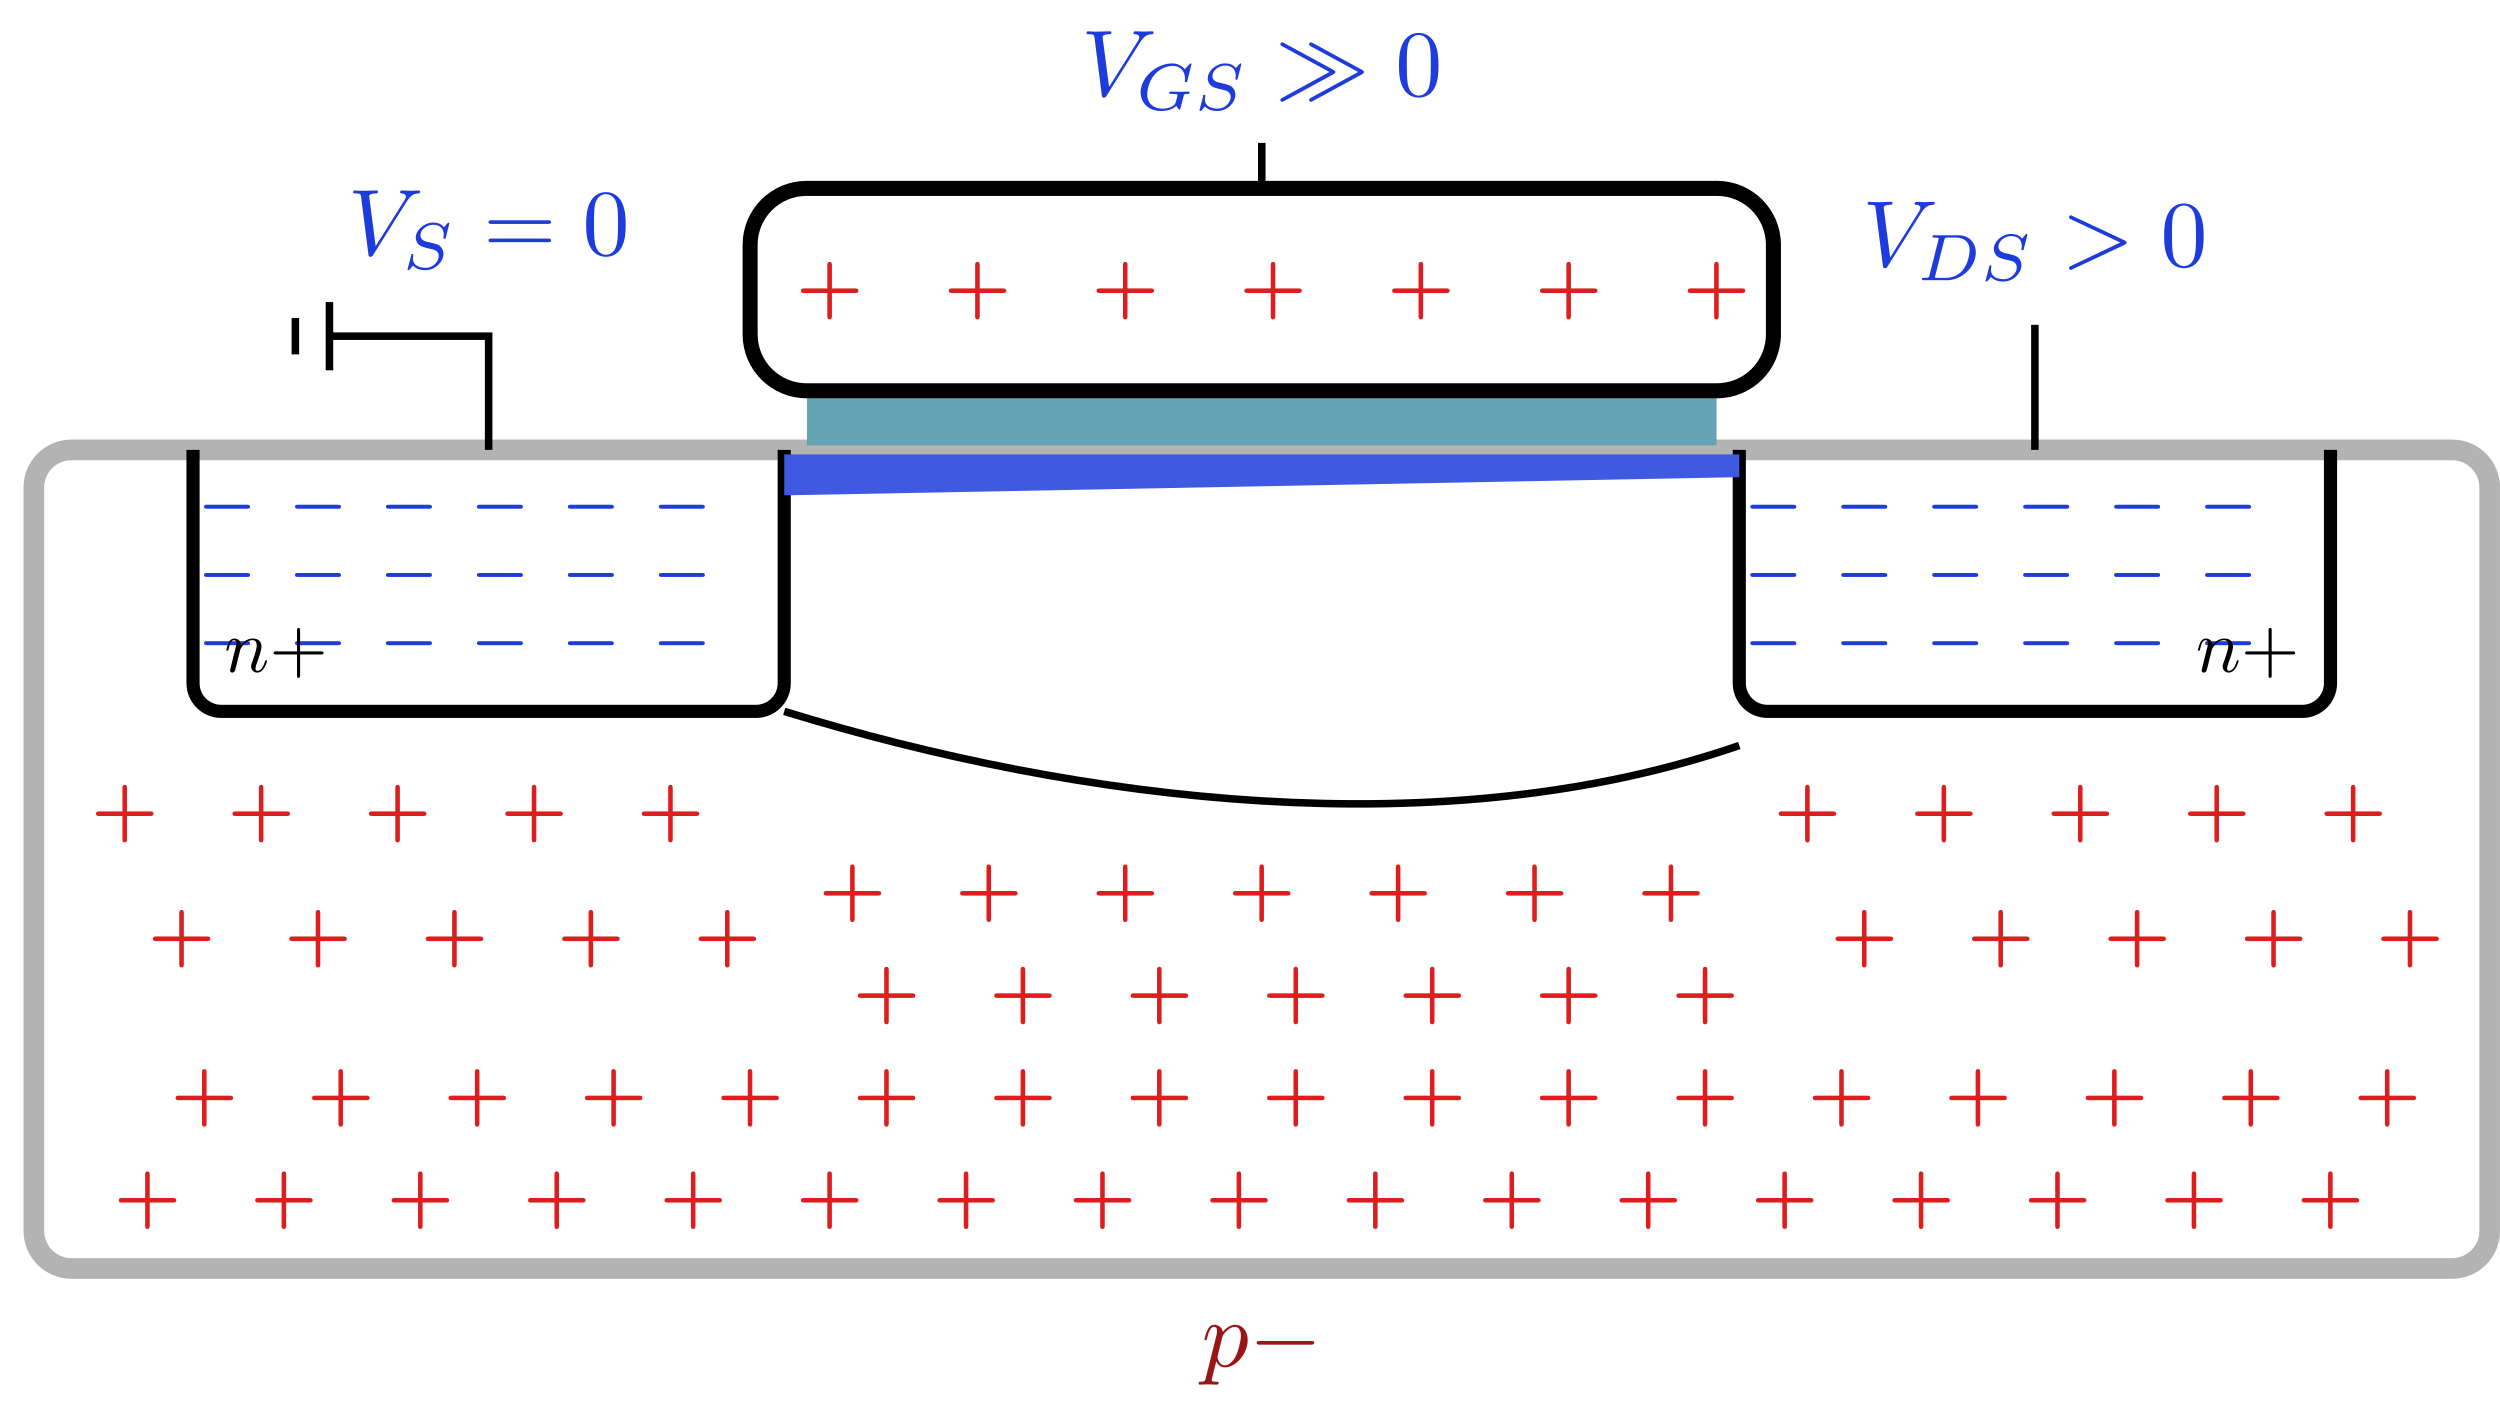
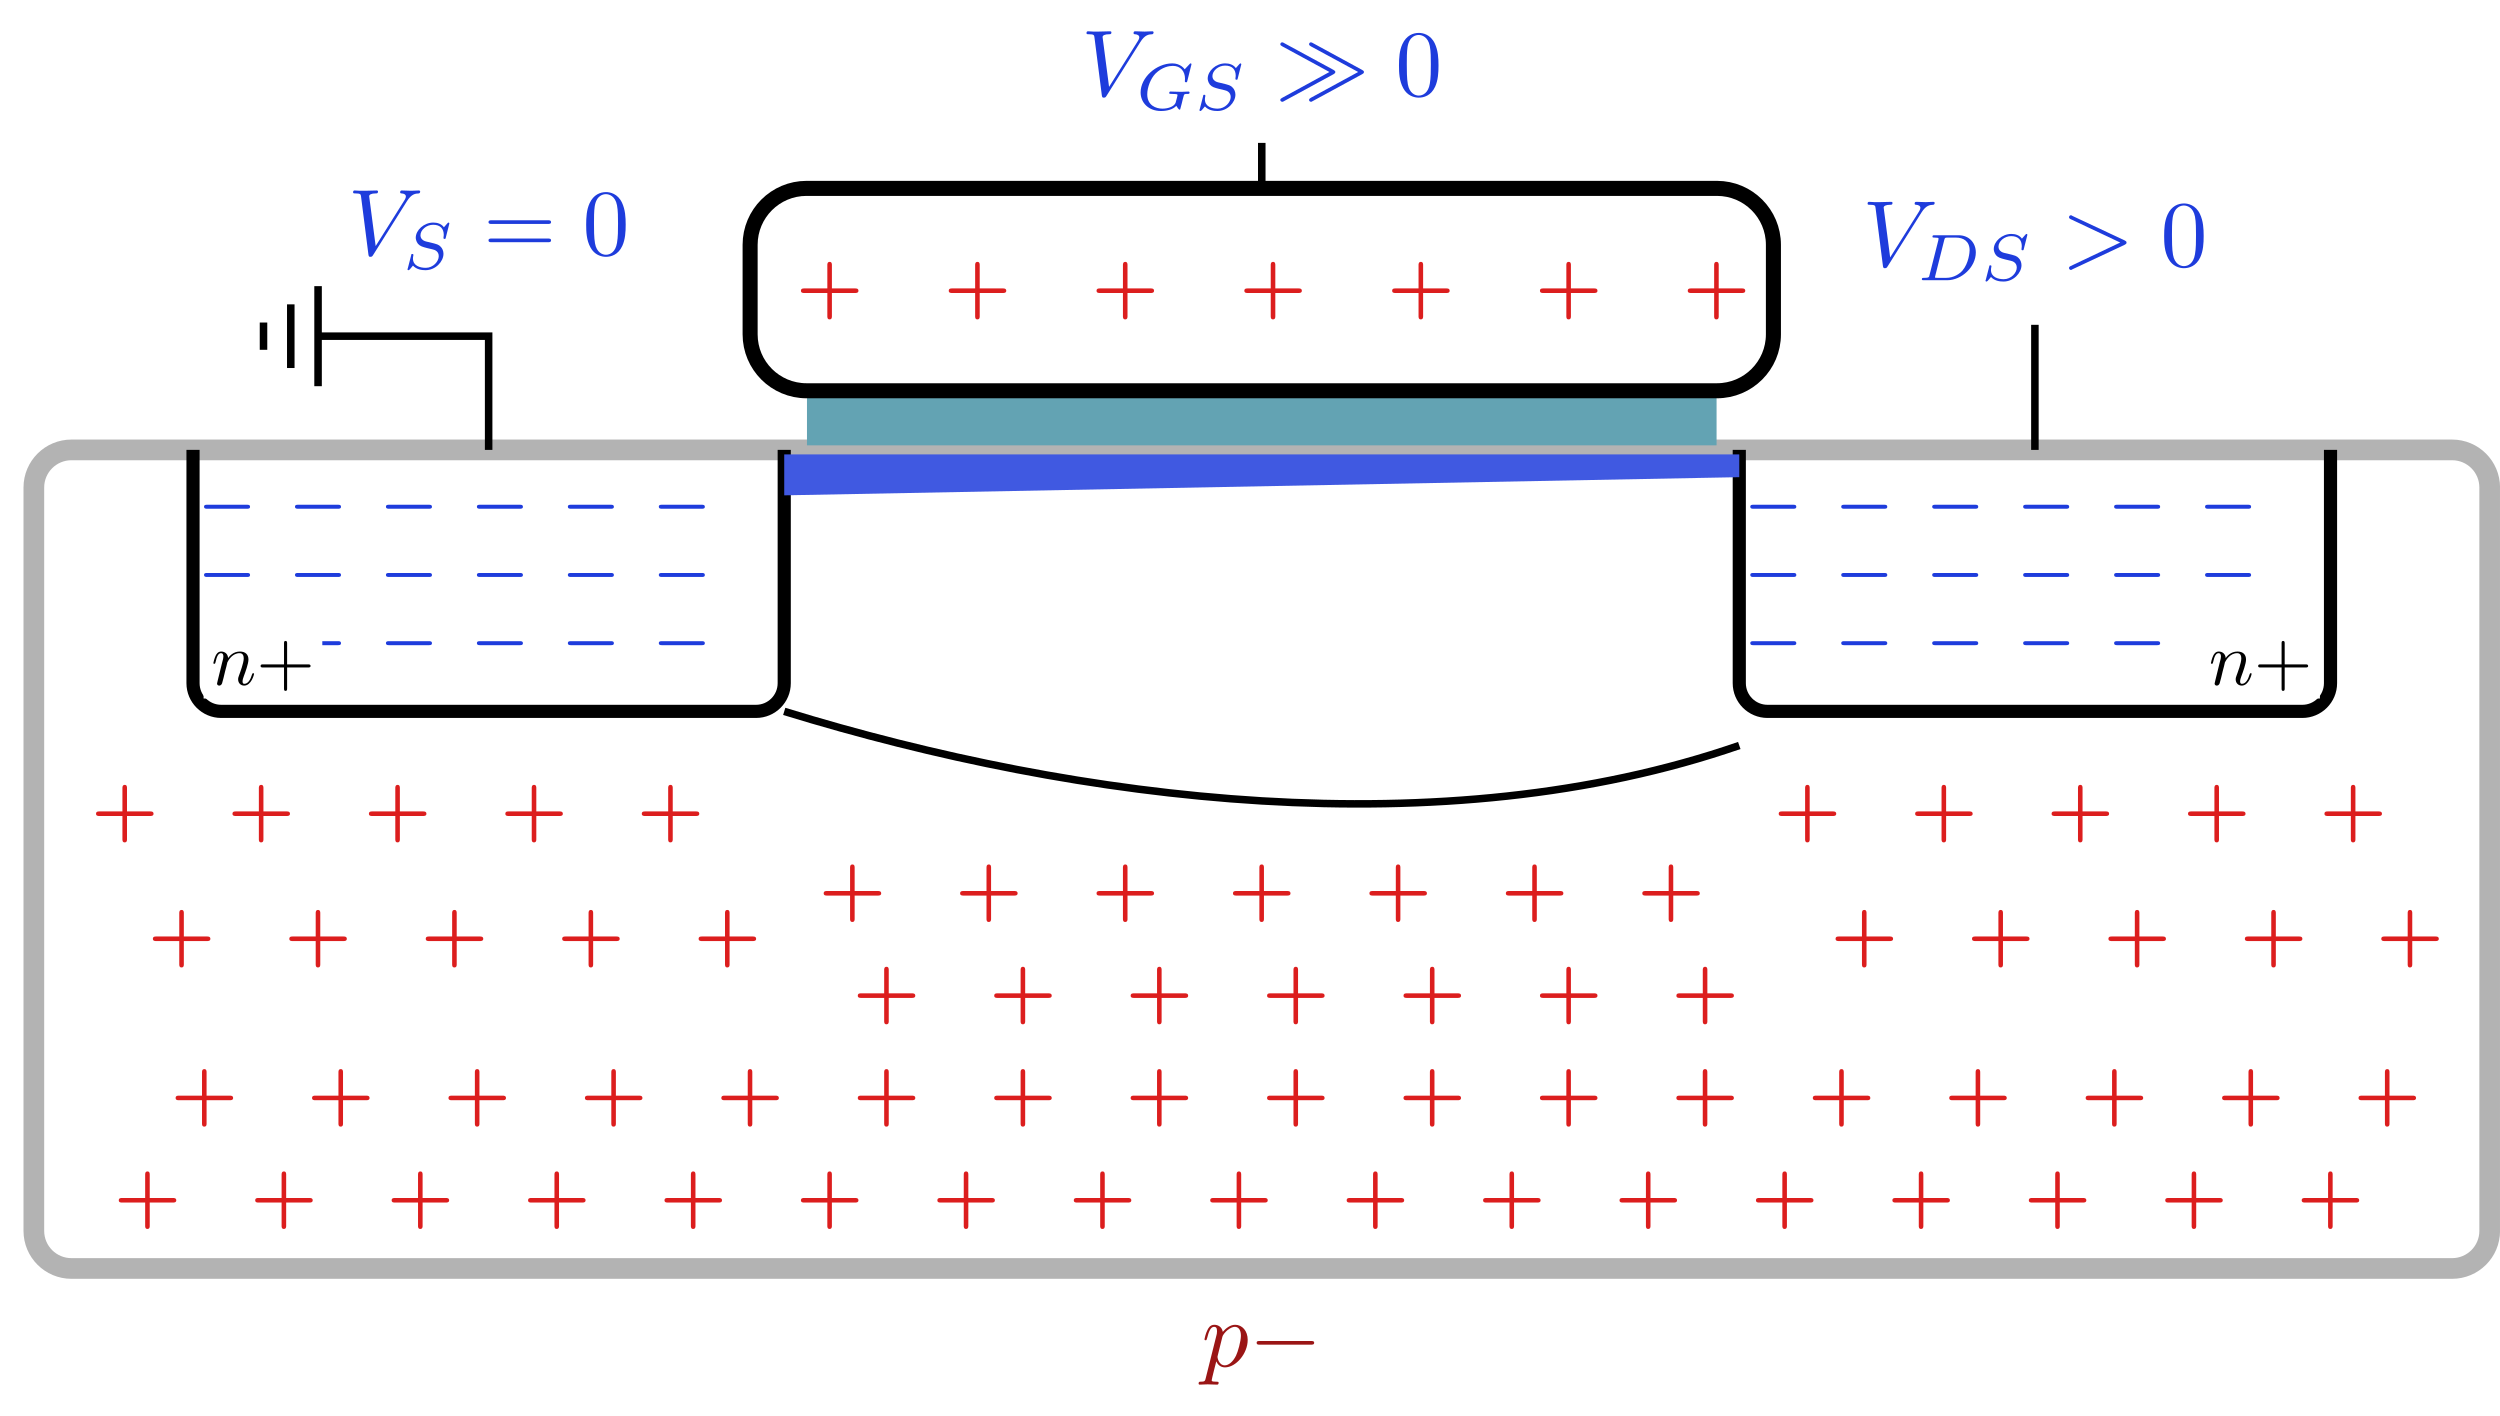
<svg xmlns="http://www.w3.org/2000/svg" xmlns:xlink="http://www.w3.org/1999/xlink" width="264.904pt" height="150.039pt" viewBox="0 0 264.904 150.039">
  <defs>
    <g>
      <g id="glyph-0-0">
        <path d="M 5.234 -1.531 C 5.344 -1.531 5.547 -1.531 5.547 -1.734 C 5.547 -1.953 5.359 -1.953 5.234 -1.953 L 0.984 -1.953 C 0.875 -1.953 0.672 -1.953 0.672 -1.75 C 0.672 -1.531 0.875 -1.531 0.984 -1.531 Z M 5.234 -1.531 " />
      </g>
      <g id="glyph-1-0">
        <path d="M 0.703 -0.469 C 0.672 -0.344 0.625 -0.172 0.625 -0.125 C 0.625 0.016 0.734 0.094 0.859 0.094 C 0.953 0.094 1.094 0.031 1.156 -0.141 C 1.156 -0.156 1.266 -0.531 1.312 -0.719 L 1.484 -1.438 C 1.531 -1.625 1.578 -1.797 1.625 -1.969 C 1.656 -2.109 1.719 -2.344 1.719 -2.375 C 1.844 -2.625 2.266 -3.344 3.016 -3.344 C 3.375 -3.344 3.453 -3.047 3.453 -2.781 C 3.453 -2.297 3.062 -1.281 2.938 -0.938 C 2.859 -0.75 2.859 -0.656 2.859 -0.562 C 2.859 -0.188 3.125 0.094 3.5 0.094 C 4.25 0.094 4.547 -1.078 4.547 -1.141 C 4.547 -1.219 4.484 -1.219 4.453 -1.219 C 4.375 -1.219 4.375 -1.188 4.328 -1.078 C 4.172 -0.531 3.906 -0.094 3.516 -0.094 C 3.391 -0.094 3.328 -0.172 3.328 -0.344 C 3.328 -0.547 3.406 -0.734 3.469 -0.922 C 3.625 -1.344 3.953 -2.219 3.953 -2.672 C 3.953 -3.203 3.625 -3.516 3.047 -3.516 C 2.328 -3.516 1.938 -3.016 1.797 -2.828 C 1.766 -3.281 1.438 -3.516 1.062 -3.516 C 0.703 -3.516 0.547 -3.219 0.469 -3.062 C 0.344 -2.797 0.234 -2.328 0.234 -2.297 C 0.234 -2.219 0.312 -2.219 0.328 -2.219 C 0.406 -2.219 0.422 -2.219 0.469 -2.406 C 0.594 -2.969 0.75 -3.344 1.047 -3.344 C 1.203 -3.344 1.297 -3.25 1.297 -2.984 C 1.297 -2.812 1.266 -2.719 1.156 -2.312 Z M 0.703 -0.469 " />
      </g>
      <g id="glyph-2-0">
        <path d="M 3.266 -1.828 L 5.484 -1.828 C 5.594 -1.828 5.75 -1.828 5.75 -1.984 C 5.75 -2.156 5.594 -2.156 5.484 -2.156 L 3.266 -2.156 L 3.266 -4.375 C 3.266 -4.5 3.266 -4.641 3.094 -4.641 C 2.938 -4.641 2.938 -4.5 2.938 -4.375 L 2.938 -2.156 L 0.703 -2.156 C 0.594 -2.156 0.453 -2.156 0.453 -1.984 C 0.453 -1.828 0.594 -1.828 0.703 -1.828 L 2.938 -1.828 L 2.938 0.391 C 2.938 0.516 2.938 0.656 3.094 0.656 C 3.266 0.656 3.266 0.516 3.266 0.391 Z M 3.266 -1.828 " />
      </g>
      <g id="glyph-3-0">
        <path d="M 3.797 -1.75 L 6.266 -1.75 C 6.359 -1.75 6.609 -1.75 6.609 -1.984 C 6.609 -2.234 6.375 -2.234 6.266 -2.234 L 3.797 -2.234 L 3.797 -4.703 C 3.797 -4.812 3.797 -5.047 3.562 -5.047 C 3.312 -5.047 3.312 -4.812 3.312 -4.703 L 3.312 -2.234 L 0.859 -2.234 C 0.734 -2.234 0.516 -2.234 0.516 -1.984 C 0.516 -1.75 0.75 -1.75 0.859 -1.75 L 3.312 -1.75 L 3.312 0.719 C 3.312 0.812 3.312 1.047 3.547 1.047 C 3.797 1.047 3.797 0.828 3.797 0.719 Z M 3.797 -1.75 " />
      </g>
      <g id="glyph-4-0">
        <path d="M 0.453 1.219 C 0.375 1.562 0.344 1.625 -0.094 1.625 C -0.203 1.625 -0.312 1.625 -0.312 1.812 C -0.312 1.891 -0.266 1.938 -0.188 1.938 C 0.078 1.938 0.375 1.906 0.641 1.906 C 0.984 1.906 1.312 1.938 1.641 1.938 C 1.688 1.938 1.812 1.938 1.812 1.734 C 1.812 1.625 1.719 1.625 1.578 1.625 C 1.078 1.625 1.078 1.562 1.078 1.469 C 1.078 1.344 1.5 -0.281 1.562 -0.531 C 1.688 -0.234 1.969 0.109 2.484 0.109 C 3.641 0.109 4.891 -1.344 4.891 -2.812 C 4.891 -3.75 4.312 -4.406 3.562 -4.406 C 3.062 -4.406 2.578 -4.047 2.25 -3.656 C 2.156 -4.203 1.719 -4.406 1.359 -4.406 C 0.891 -4.406 0.703 -4.016 0.625 -3.844 C 0.438 -3.5 0.312 -2.906 0.312 -2.875 C 0.312 -2.766 0.406 -2.766 0.422 -2.766 C 0.531 -2.766 0.531 -2.781 0.594 -3 C 0.766 -3.703 0.969 -4.188 1.328 -4.188 C 1.5 -4.188 1.641 -4.109 1.641 -3.734 C 1.641 -3.5 1.609 -3.391 1.562 -3.219 Z M 2.203 -3.109 C 2.266 -3.375 2.547 -3.656 2.719 -3.812 C 3.078 -4.109 3.359 -4.188 3.531 -4.188 C 3.922 -4.188 4.172 -3.844 4.172 -3.25 C 4.172 -2.656 3.844 -1.516 3.656 -1.141 C 3.312 -0.438 2.844 -0.109 2.469 -0.109 C 1.812 -0.109 1.688 -0.938 1.688 -1 C 1.688 -1.016 1.688 -1.031 1.719 -1.156 Z M 2.203 -3.109 " />
      </g>
      <g id="glyph-4-1">
        <path d="M 6.266 -5.672 C 6.75 -6.453 7.172 -6.484 7.531 -6.5 C 7.656 -6.516 7.672 -6.672 7.672 -6.688 C 7.672 -6.766 7.609 -6.812 7.531 -6.812 C 7.281 -6.812 6.984 -6.781 6.719 -6.781 C 6.391 -6.781 6.047 -6.812 5.734 -6.812 C 5.672 -6.812 5.547 -6.812 5.547 -6.625 C 5.547 -6.516 5.625 -6.5 5.703 -6.5 C 5.969 -6.484 6.156 -6.375 6.156 -6.172 C 6.156 -6.016 6.016 -5.797 6.016 -5.797 L 2.953 -0.922 L 2.266 -6.203 C 2.266 -6.375 2.5 -6.5 2.953 -6.5 C 3.094 -6.5 3.203 -6.5 3.203 -6.703 C 3.203 -6.781 3.125 -6.812 3.078 -6.812 C 2.672 -6.812 2.25 -6.781 1.828 -6.781 C 1.656 -6.781 1.469 -6.781 1.281 -6.781 C 1.109 -6.781 0.922 -6.812 0.75 -6.812 C 0.672 -6.812 0.562 -6.812 0.562 -6.625 C 0.562 -6.5 0.641 -6.5 0.812 -6.5 C 1.359 -6.5 1.375 -6.406 1.406 -6.156 L 2.188 -0.016 C 2.219 0.188 2.266 0.219 2.391 0.219 C 2.547 0.219 2.594 0.172 2.672 0.047 Z M 6.266 -5.672 " />
      </g>
      <g id="glyph-4-2">
        <path d="M 6.734 -2.266 C 6.844 -2.328 6.922 -2.375 6.922 -2.5 C 6.922 -2.609 6.844 -2.656 6.734 -2.719 L 1.203 -5.312 C 1.078 -5.391 1.062 -5.391 1.031 -5.391 C 0.922 -5.391 0.828 -5.297 0.828 -5.188 C 0.828 -5.094 0.875 -5.031 1.016 -4.969 L 6.25 -2.5 L 1.016 -0.016 C 0.875 0.047 0.828 0.109 0.828 0.203 C 0.828 0.312 0.922 0.406 1.031 0.406 C 1.062 0.406 1.078 0.406 1.203 0.328 Z M 6.734 -2.266 " />
      </g>
      <g id="glyph-5-0">
        <path d="M 6.562 -2.297 C 6.734 -2.297 6.922 -2.297 6.922 -2.5 C 6.922 -2.688 6.734 -2.688 6.562 -2.688 L 1.172 -2.688 C 1 -2.688 0.828 -2.688 0.828 -2.5 C 0.828 -2.297 1 -2.297 1.172 -2.297 Z M 6.562 -2.297 " />
      </g>
      <g id="glyph-5-1">
        <path d="M 6.188 -2.266 C 6.297 -2.344 6.375 -2.375 6.375 -2.5 C 6.375 -2.609 6.297 -2.641 6.188 -2.719 L 0.922 -5.578 C 0.891 -5.609 0.812 -5.641 0.75 -5.641 C 0.656 -5.641 0.547 -5.578 0.547 -5.438 C 0.547 -5.328 0.625 -5.297 0.75 -5.219 L 5.75 -2.5 L 0.75 0.234 C 0.625 0.312 0.547 0.344 0.547 0.453 C 0.547 0.656 0.734 0.656 0.812 0.656 Z M 9.219 -2.266 C 9.344 -2.344 9.406 -2.375 9.406 -2.5 C 9.406 -2.609 9.344 -2.641 9.219 -2.719 L 3.969 -5.578 C 3.922 -5.609 3.859 -5.641 3.781 -5.641 C 3.703 -5.641 3.594 -5.578 3.594 -5.438 C 3.594 -5.328 3.672 -5.297 3.781 -5.219 L 8.797 -2.5 L 3.781 0.234 C 3.672 0.312 3.594 0.344 3.594 0.453 C 3.594 0.656 3.781 0.656 3.844 0.656 Z M 9.219 -2.266 " />
      </g>
      <g id="glyph-6-0">
        <path d="M 4.953 -4.812 C 4.953 -4.844 4.922 -4.906 4.859 -4.906 C 4.812 -4.906 4.812 -4.891 4.719 -4.797 L 4.375 -4.406 C 4.109 -4.781 3.672 -4.906 3.25 -4.906 C 2.266 -4.906 1.391 -4.109 1.391 -3.297 C 1.391 -3.203 1.422 -2.922 1.625 -2.656 C 1.859 -2.391 2.125 -2.328 2.594 -2.203 C 2.734 -2.172 3.078 -2.094 3.188 -2.062 C 3.406 -2.016 3.828 -1.859 3.828 -1.344 C 3.828 -0.781 3.234 -0.109 2.453 -0.109 C 1.828 -0.109 1.094 -0.328 1.094 -1.094 C 1.094 -1.172 1.109 -1.328 1.141 -1.453 C 1.141 -1.484 1.141 -1.484 1.141 -1.484 C 1.141 -1.578 1.062 -1.578 1.031 -1.578 C 0.938 -1.578 0.922 -1.562 0.906 -1.438 L 0.547 -0.047 C 0.531 -0.016 0.516 0.016 0.516 0.062 C 0.516 0.094 0.547 0.141 0.625 0.141 C 0.656 0.141 0.672 0.125 0.766 0.047 C 0.844 -0.047 1.016 -0.266 1.094 -0.344 C 1.469 0.062 2 0.141 2.422 0.141 C 3.484 0.141 4.328 -0.766 4.328 -1.594 C 4.328 -1.891 4.203 -2.172 4.047 -2.328 C 3.812 -2.578 3.703 -2.609 2.797 -2.828 C 2.656 -2.859 2.422 -2.906 2.359 -2.938 C 2.188 -3 1.891 -3.172 1.891 -3.562 C 1.891 -4.125 2.516 -4.672 3.234 -4.672 C 4 -4.672 4.359 -4.25 4.359 -3.594 C 4.359 -3.5 4.328 -3.344 4.328 -3.281 C 4.328 -3.172 4.406 -3.172 4.453 -3.172 C 4.547 -3.172 4.562 -3.219 4.578 -3.328 Z M 4.953 -4.812 " />
      </g>
      <g id="glyph-6-1">
        <path d="M 1.312 -0.547 C 1.266 -0.312 1.25 -0.25 0.703 -0.25 C 0.578 -0.25 0.5 -0.25 0.5 -0.094 C 0.5 0 0.578 0 0.703 0 L 3.188 0 C 4.734 0 6.219 -1.422 6.219 -2.938 C 6.219 -3.953 5.516 -4.766 4.391 -4.766 L 1.844 -4.766 C 1.703 -4.766 1.625 -4.766 1.625 -4.609 C 1.625 -4.516 1.703 -4.516 1.859 -4.516 C 1.969 -4.516 2 -4.516 2.125 -4.5 C 2.266 -4.484 2.266 -4.469 2.266 -4.391 C 2.266 -4.391 2.266 -4.344 2.25 -4.25 Z M 2.875 -4.266 C 2.938 -4.484 2.938 -4.516 3.234 -4.516 L 4.125 -4.516 C 4.906 -4.516 5.562 -4.125 5.562 -3.172 C 5.562 -3.016 5.484 -1.812 4.797 -1.016 C 4.516 -0.703 3.922 -0.25 3.062 -0.25 L 2.125 -0.25 C 1.906 -0.25 1.891 -0.266 1.891 -0.328 C 1.891 -0.328 1.891 -0.359 1.922 -0.469 Z M 2.875 -4.266 " />
      </g>
      <g id="glyph-6-2">
        <path d="M 5.875 -4.812 C 5.875 -4.844 5.859 -4.906 5.781 -4.906 C 5.734 -4.906 5.719 -4.891 5.656 -4.812 L 5.156 -4.281 C 5.094 -4.359 4.703 -4.906 3.844 -4.906 C 2.141 -4.906 0.484 -3.406 0.484 -1.828 C 0.484 -0.75 1.312 0.141 2.641 0.141 C 3.266 0.141 3.906 -0.016 4.266 -0.406 C 4.344 -0.266 4.531 0 4.609 0 C 4.672 0 4.688 -0.031 4.719 -0.188 L 4.859 -0.719 C 4.891 -0.844 4.984 -1.266 5.016 -1.344 C 5.094 -1.656 5.094 -1.672 5.516 -1.672 C 5.562 -1.672 5.672 -1.672 5.672 -1.812 C 5.672 -1.891 5.609 -1.922 5.562 -1.922 C 5.328 -1.922 5.031 -1.891 4.797 -1.891 C 4.625 -1.891 4.391 -1.891 4.219 -1.906 C 4.047 -1.906 3.844 -1.922 3.672 -1.922 C 3.609 -1.922 3.516 -1.922 3.516 -1.766 C 3.516 -1.672 3.594 -1.672 3.766 -1.672 C 3.891 -1.672 4.031 -1.672 4.172 -1.656 C 4.391 -1.641 4.391 -1.609 4.391 -1.531 C 4.391 -1.5 4.391 -1.484 4.344 -1.297 C 4.297 -1.109 4.219 -0.797 4.188 -0.719 C 4 -0.297 3.344 -0.109 2.797 -0.109 C 2.109 -0.109 1.188 -0.453 1.188 -1.625 C 1.188 -2.375 1.547 -3.297 2.062 -3.828 C 2.781 -4.531 3.516 -4.641 3.906 -4.641 C 4.719 -4.641 5.188 -4.062 5.188 -3.281 C 5.188 -3.094 5.172 -3.031 5.172 -3 C 5.172 -2.906 5.266 -2.906 5.297 -2.906 C 5.406 -2.906 5.406 -2.922 5.438 -3.062 Z M 5.875 -4.812 " />
      </g>
      <g id="glyph-7-0">
        <path d="M 6.844 -3.266 C 7 -3.266 7.188 -3.266 7.188 -3.453 C 7.188 -3.656 7 -3.656 6.859 -3.656 L 0.891 -3.656 C 0.75 -3.656 0.562 -3.656 0.562 -3.453 C 0.562 -3.266 0.75 -3.266 0.891 -3.266 Z M 6.859 -1.328 C 7 -1.328 7.188 -1.328 7.188 -1.531 C 7.188 -1.719 7 -1.719 6.844 -1.719 L 0.891 -1.719 C 0.75 -1.719 0.562 -1.719 0.562 -1.531 C 0.562 -1.328 0.75 -1.328 0.891 -1.328 Z M 6.859 -1.328 " />
      </g>
      <g id="glyph-7-1">
        <path d="M 4.578 -3.188 C 4.578 -3.984 4.531 -4.781 4.188 -5.516 C 3.734 -6.484 2.906 -6.641 2.5 -6.641 C 1.891 -6.641 1.172 -6.375 0.75 -5.453 C 0.438 -4.766 0.391 -3.984 0.391 -3.188 C 0.391 -2.438 0.422 -1.547 0.844 -0.781 C 1.266 0.016 2 0.219 2.484 0.219 C 3.016 0.219 3.781 0.016 4.219 -0.938 C 4.531 -1.625 4.578 -2.406 4.578 -3.188 Z M 2.484 0 C 2.094 0 1.5 -0.25 1.328 -1.203 C 1.219 -1.797 1.219 -2.719 1.219 -3.312 C 1.219 -3.953 1.219 -4.609 1.297 -5.141 C 1.484 -6.328 2.234 -6.422 2.484 -6.422 C 2.812 -6.422 3.469 -6.234 3.656 -5.25 C 3.766 -4.688 3.766 -3.938 3.766 -3.312 C 3.766 -2.562 3.766 -1.891 3.656 -1.25 C 3.5 -0.297 2.938 0 2.484 0 Z M 2.484 0 " />
      </g>
    </g>
    <clipPath id="clip-0">
      <path clip-rule="nonzero" d="M 0 16 L 264.902 16 L 264.902 150.039 L 0 150.039 Z M 0 16 " />
    </clipPath>
    <clipPath id="clip-1">
      <path clip-rule="nonzero" d="M 164 27 L 264.902 27 L 264.902 96 L 164 96 Z M 164 27 " />
    </clipPath>
  </defs>
  <g clip-path="url(#clip-0)">
    <path fill="none" stroke-width="2.192" stroke-linecap="butt" stroke-linejoin="miter" stroke="rgb(70%, 70%, 70%)" stroke-opacity="1" stroke-miterlimit="10" d="M -5.654 -0.002 L 246.604 -0.002 C 248.803 -0.002 250.589 -1.783 250.589 -3.986 L 250.589 -82.756 C 250.589 -84.959 248.803 -86.74 246.604 -86.74 L -5.654 -86.74 C -7.853 -86.74 -9.638 -84.959 -9.638 -82.756 L -9.638 -3.986 C -9.638 -1.783 -7.853 -0.002 -5.654 -0.002 Z M -5.654 -0.002 " transform="matrix(1, 0, 0, -1, 13.224, 47.67)" />
  </g>
  <path fill="none" stroke-width="1.395" stroke-linecap="butt" stroke-linejoin="miter" stroke="rgb(0%, 0%, 0%)" stroke-opacity="1" stroke-miterlimit="10" d="M 7.229 -0.002 L 7.229 -24.721 C 7.229 -26.369 8.565 -27.709 10.217 -27.709 L 66.885 -27.709 C 68.538 -27.709 69.874 -26.369 69.874 -24.721 L 69.874 -0.002 " transform="matrix(1, 0, 0, -1, 13.224, 47.67)" />
  <g clip-path="url(#clip-1)">
    <path fill="none" stroke-width="1.395" stroke-linecap="butt" stroke-linejoin="miter" stroke="rgb(0%, 0%, 0%)" stroke-opacity="1" stroke-miterlimit="10" d="M 171.073 -0.002 L 171.073 -24.721 C 171.073 -26.369 172.413 -27.709 174.065 -27.709 L 230.733 -27.709 C 232.381 -27.709 233.721 -26.369 233.721 -24.721 L 233.721 -0.002 " transform="matrix(1, 0, 0, -1, 13.224, 47.67)" />
  </g>
  <g fill="rgb(11.765%, 23.528%, 86.275%)" fill-opacity="1">
    <use xlink:href="#glyph-0-0" x="20.948" y="55.437" />
  </g>
  <g fill="rgb(11.765%, 23.528%, 86.275%)" fill-opacity="1">
    <use xlink:href="#glyph-0-0" x="30.586" y="55.437" />
  </g>
  <g fill="rgb(11.765%, 23.528%, 86.275%)" fill-opacity="1">
    <use xlink:href="#glyph-0-0" x="40.224" y="55.437" />
  </g>
  <g fill="rgb(11.765%, 23.528%, 86.275%)" fill-opacity="1">
    <use xlink:href="#glyph-0-0" x="49.862" y="55.437" />
  </g>
  <g fill="rgb(11.765%, 23.528%, 86.275%)" fill-opacity="1">
    <use xlink:href="#glyph-0-0" x="59.5" y="55.437" />
  </g>
  <g fill="rgb(11.765%, 23.528%, 86.275%)" fill-opacity="1">
    <use xlink:href="#glyph-0-0" x="69.138" y="55.437" />
  </g>
  <g fill="rgb(11.765%, 23.528%, 86.275%)" fill-opacity="1">
    <use xlink:href="#glyph-0-0" x="20.948" y="62.666" />
  </g>
  <g fill="rgb(11.765%, 23.528%, 86.275%)" fill-opacity="1">
    <use xlink:href="#glyph-0-0" x="30.586" y="62.666" />
  </g>
  <g fill="rgb(11.765%, 23.528%, 86.275%)" fill-opacity="1">
    <use xlink:href="#glyph-0-0" x="40.224" y="62.666" />
  </g>
  <g fill="rgb(11.765%, 23.528%, 86.275%)" fill-opacity="1">
    <use xlink:href="#glyph-0-0" x="49.862" y="62.666" />
  </g>
  <g fill="rgb(11.765%, 23.528%, 86.275%)" fill-opacity="1">
    <use xlink:href="#glyph-0-0" x="59.5" y="62.666" />
  </g>
  <g fill="rgb(11.765%, 23.528%, 86.275%)" fill-opacity="1">
    <use xlink:href="#glyph-0-0" x="69.138" y="62.666" />
  </g>
  <g fill="rgb(11.765%, 23.528%, 86.275%)" fill-opacity="1">
    <use xlink:href="#glyph-0-0" x="20.948" y="69.894" />
  </g>
  <g fill="rgb(11.765%, 23.528%, 86.275%)" fill-opacity="1">
    <use xlink:href="#glyph-0-0" x="30.586" y="69.894" />
  </g>
  <g fill="rgb(11.765%, 23.528%, 86.275%)" fill-opacity="1">
    <use xlink:href="#glyph-0-0" x="40.224" y="69.894" />
  </g>
  <g fill="rgb(11.765%, 23.528%, 86.275%)" fill-opacity="1">
    <use xlink:href="#glyph-0-0" x="49.862" y="69.894" />
  </g>
  <g fill="rgb(11.765%, 23.528%, 86.275%)" fill-opacity="1">
    <use xlink:href="#glyph-0-0" x="59.5" y="69.894" />
  </g>
  <g fill="rgb(11.765%, 23.528%, 86.275%)" fill-opacity="1">
    <use xlink:href="#glyph-0-0" x="69.138" y="69.894" />
  </g>
  <g fill="rgb(11.765%, 23.528%, 86.275%)" fill-opacity="1">
    <use xlink:href="#glyph-0-0" x="184.791" y="55.437" />
  </g>
  <g fill="rgb(11.765%, 23.528%, 86.275%)" fill-opacity="1">
    <use xlink:href="#glyph-0-0" x="194.43" y="55.437" />
  </g>
  <g fill="rgb(11.765%, 23.528%, 86.275%)" fill-opacity="1">
    <use xlink:href="#glyph-0-0" x="204.068" y="55.437" />
  </g>
  <g fill="rgb(11.765%, 23.528%, 86.275%)" fill-opacity="1">
    <use xlink:href="#glyph-0-0" x="213.706" y="55.437" />
  </g>
  <g fill="rgb(11.765%, 23.528%, 86.275%)" fill-opacity="1">
    <use xlink:href="#glyph-0-0" x="223.344" y="55.437" />
  </g>
  <g fill="rgb(11.765%, 23.528%, 86.275%)" fill-opacity="1">
    <use xlink:href="#glyph-0-0" x="232.982" y="55.437" />
  </g>
  <g fill="rgb(11.765%, 23.528%, 86.275%)" fill-opacity="1">
    <use xlink:href="#glyph-0-0" x="184.792" y="62.666" />
  </g>
  <g fill="rgb(11.765%, 23.528%, 86.275%)" fill-opacity="1">
    <use xlink:href="#glyph-0-0" x="194.43" y="62.666" />
  </g>
  <g fill="rgb(11.765%, 23.528%, 86.275%)" fill-opacity="1">
    <use xlink:href="#glyph-0-0" x="204.068" y="62.666" />
  </g>
  <g fill="rgb(11.765%, 23.528%, 86.275%)" fill-opacity="1">
    <use xlink:href="#glyph-0-0" x="213.706" y="62.666" />
  </g>
  <g fill="rgb(11.765%, 23.528%, 86.275%)" fill-opacity="1">
    <use xlink:href="#glyph-0-0" x="223.344" y="62.666" />
  </g>
  <g fill="rgb(11.765%, 23.528%, 86.275%)" fill-opacity="1">
    <use xlink:href="#glyph-0-0" x="232.982" y="62.666" />
  </g>
  <g fill="rgb(11.765%, 23.528%, 86.275%)" fill-opacity="1">
    <use xlink:href="#glyph-0-0" x="184.792" y="69.894" />
  </g>
  <g fill="rgb(11.765%, 23.528%, 86.275%)" fill-opacity="1">
    <use xlink:href="#glyph-0-0" x="194.43" y="69.894" />
  </g>
  <g fill="rgb(11.765%, 23.528%, 86.275%)" fill-opacity="1">
    <use xlink:href="#glyph-0-0" x="204.068" y="69.894" />
  </g>
  <g fill="rgb(11.765%, 23.528%, 86.275%)" fill-opacity="1">
    <use xlink:href="#glyph-0-0" x="213.706" y="69.894" />
  </g>
  <g fill="rgb(11.765%, 23.528%, 86.275%)" fill-opacity="1">
    <use xlink:href="#glyph-0-0" x="223.344" y="69.894" />
  </g>
  <g fill="rgb(11.765%, 23.528%, 86.275%)" fill-opacity="1">
    <use xlink:href="#glyph-0-0" x="232.982" y="69.894" />
  </g>
+   <path fill-rule="nonzero" fill="rgb(100%, 100%, 100%)" fill-opacity="1" d="M 34.152 67.109 L 21.574 67.109 L 21.574 74.016 L 34.152 74.016 Z M 34.152 67.109 " />
  <g fill="rgb(0%, 0%, 0%)" fill-opacity="1">
-     <use xlink:href="#glyph-1-0" x="23.75" y="71.176" />
+     <use xlink:href="#glyph-1-0" x="22.373" y="72.554" />
  </g>
  <g fill="rgb(0%, 0%, 0%)" fill-opacity="1">
-     <use xlink:href="#glyph-2-0" x="28.534" y="71.176" />
-   </g>
+     <use xlink:href="#glyph-2-0" x="27.157" y="72.554" />
+   </g>
+   <path fill-rule="nonzero" fill="rgb(100%, 100%, 100%)" fill-opacity="1" d="M 245.82 67.109 L 233.246 67.109 L 233.246 74.016 L 245.82 74.016 Z M 245.82 67.109 " />
  <g fill="rgb(0%, 0%, 0%)" fill-opacity="1">
-     <use xlink:href="#glyph-1-0" x="232.661" y="71.176" />
+     <use xlink:href="#glyph-1-0" x="234.039" y="72.554" />
  </g>
  <g fill="rgb(0%, 0%, 0%)" fill-opacity="1">
-     <use xlink:href="#glyph-2-0" x="237.445" y="71.176" />
+     <use xlink:href="#glyph-2-0" x="238.823" y="72.554" />
  </g>
  <g fill="rgb(86.275%, 11.765%, 11.765%)" fill-opacity="1">
    <use xlink:href="#glyph-3-0" x="12.069" y="129.175" />
  </g>
  <g fill="rgb(86.275%, 11.765%, 11.765%)" fill-opacity="1">
    <use xlink:href="#glyph-3-0" x="26.526" y="129.175" />
  </g>
  <g fill="rgb(86.275%, 11.765%, 11.765%)" fill-opacity="1">
    <use xlink:href="#glyph-3-0" x="40.983" y="129.175" />
  </g>
  <g fill="rgb(86.275%, 11.765%, 11.765%)" fill-opacity="1">
    <use xlink:href="#glyph-3-0" x="55.439" y="129.175" />
  </g>
  <g fill="rgb(86.275%, 11.765%, 11.765%)" fill-opacity="1">
    <use xlink:href="#glyph-3-0" x="69.896" y="129.175" />
  </g>
  <g fill="rgb(86.275%, 11.765%, 11.765%)" fill-opacity="1">
    <use xlink:href="#glyph-3-0" x="84.352" y="129.175" />
  </g>
  <g fill="rgb(86.275%, 11.765%, 11.765%)" fill-opacity="1">
    <use xlink:href="#glyph-3-0" x="98.809" y="129.175" />
  </g>
  <g fill="rgb(86.275%, 11.765%, 11.765%)" fill-opacity="1">
    <use xlink:href="#glyph-3-0" x="113.265" y="129.175" />
  </g>
  <g fill="rgb(86.275%, 11.765%, 11.765%)" fill-opacity="1">
    <use xlink:href="#glyph-3-0" x="127.722" y="129.175" />
  </g>
  <g fill="rgb(86.275%, 11.765%, 11.765%)" fill-opacity="1">
    <use xlink:href="#glyph-3-0" x="142.179" y="129.175" />
  </g>
  <g fill="rgb(86.275%, 11.765%, 11.765%)" fill-opacity="1">
    <use xlink:href="#glyph-3-0" x="156.635" y="129.175" />
  </g>
  <g fill="rgb(86.275%, 11.765%, 11.765%)" fill-opacity="1">
    <use xlink:href="#glyph-3-0" x="171.092" y="129.175" />
  </g>
  <g fill="rgb(86.275%, 11.765%, 11.765%)" fill-opacity="1">
    <use xlink:href="#glyph-3-0" x="185.548" y="129.175" />
  </g>
  <g fill="rgb(86.275%, 11.765%, 11.765%)" fill-opacity="1">
    <use xlink:href="#glyph-3-0" x="200.005" y="129.175" />
  </g>
  <g fill="rgb(86.275%, 11.765%, 11.765%)" fill-opacity="1">
    <use xlink:href="#glyph-3-0" x="214.461" y="129.175" />
  </g>
  <g fill="rgb(86.275%, 11.765%, 11.765%)" fill-opacity="1">
    <use xlink:href="#glyph-3-0" x="228.918" y="129.175" />
  </g>
  <g fill="rgb(86.275%, 11.765%, 11.765%)" fill-opacity="1">
    <use xlink:href="#glyph-3-0" x="243.375" y="129.175" />
  </g>
  <g fill="rgb(86.275%, 11.765%, 11.765%)" fill-opacity="1">
    <use xlink:href="#glyph-3-0" x="18.093" y="118.332" />
  </g>
  <g fill="rgb(86.275%, 11.765%, 11.765%)" fill-opacity="1">
    <use xlink:href="#glyph-3-0" x="32.55" y="118.332" />
  </g>
  <g fill="rgb(86.275%, 11.765%, 11.765%)" fill-opacity="1">
    <use xlink:href="#glyph-3-0" x="47.006" y="118.332" />
  </g>
  <g fill="rgb(86.275%, 11.765%, 11.765%)" fill-opacity="1">
    <use xlink:href="#glyph-3-0" x="61.463" y="118.332" />
  </g>
  <g fill="rgb(86.275%, 11.765%, 11.765%)" fill-opacity="1">
    <use xlink:href="#glyph-3-0" x="75.919" y="118.332" />
  </g>
  <g fill="rgb(86.275%, 11.765%, 11.765%)" fill-opacity="1">
    <use xlink:href="#glyph-3-0" x="90.376" y="118.332" />
  </g>
  <g fill="rgb(86.275%, 11.765%, 11.765%)" fill-opacity="1">
    <use xlink:href="#glyph-3-0" x="104.833" y="118.332" />
  </g>
  <g fill="rgb(86.275%, 11.765%, 11.765%)" fill-opacity="1">
    <use xlink:href="#glyph-3-0" x="119.289" y="118.332" />
  </g>
  <g fill="rgb(86.275%, 11.765%, 11.765%)" fill-opacity="1">
    <use xlink:href="#glyph-3-0" x="133.746" y="118.332" />
  </g>
  <g fill="rgb(86.275%, 11.765%, 11.765%)" fill-opacity="1">
    <use xlink:href="#glyph-3-0" x="148.202" y="118.332" />
  </g>
  <g fill="rgb(86.275%, 11.765%, 11.765%)" fill-opacity="1">
    <use xlink:href="#glyph-3-0" x="162.659" y="118.332" />
  </g>
  <g fill="rgb(86.275%, 11.765%, 11.765%)" fill-opacity="1">
    <use xlink:href="#glyph-3-0" x="177.115" y="118.332" />
  </g>
  <g fill="rgb(86.275%, 11.765%, 11.765%)" fill-opacity="1">
    <use xlink:href="#glyph-3-0" x="191.572" y="118.332" />
  </g>
  <g fill="rgb(86.275%, 11.765%, 11.765%)" fill-opacity="1">
    <use xlink:href="#glyph-3-0" x="206.029" y="118.332" />
  </g>
  <g fill="rgb(86.275%, 11.765%, 11.765%)" fill-opacity="1">
    <use xlink:href="#glyph-3-0" x="220.485" y="118.332" />
  </g>
  <g fill="rgb(86.275%, 11.765%, 11.765%)" fill-opacity="1">
    <use xlink:href="#glyph-3-0" x="234.942" y="118.332" />
  </g>
  <g fill="rgb(86.275%, 11.765%, 11.765%)" fill-opacity="1">
    <use xlink:href="#glyph-3-0" x="249.398" y="118.332" />
  </g>
  <g fill="rgb(60.393%, 8.237%, 8.237%)" fill-opacity="1">
    <use xlink:href="#glyph-4-0" x="127.317" y="144.781" />
  </g>
  <g fill="rgb(60.393%, 8.237%, 8.237%)" fill-opacity="1">
    <use xlink:href="#glyph-5-0" x="132.329" y="144.781" />
  </g>
  <path fill-rule="nonzero" fill="rgb(38.823%, 63.921%, 70.197%)" fill-opacity="1" d="M 85.508 47.188 L 85.508 41.887 L 181.891 41.887 L 181.891 47.188 Z M 85.508 47.188 " />
  <path fill="none" stroke-width="1.594" stroke-linecap="butt" stroke-linejoin="miter" stroke="rgb(0%, 0%, 0%)" stroke-opacity="1" stroke-miterlimit="10" d="M 66.26 12.24 L 66.26 21.733 C 66.26 25.033 68.936 27.709 72.237 27.709 L 168.71 27.709 C 172.01 27.709 174.69 25.033 174.69 21.733 L 174.69 12.24 C 174.69 8.94 172.01 6.264 168.71 6.264 L 72.237 6.264 C 68.936 6.264 66.26 8.94 66.26 12.24 Z M 66.26 12.24 " transform="matrix(1, 0, 0, -1, 13.224, 47.67)" />
  <path fill-rule="nonzero" fill="rgb(25.002%, 34.998%, 88.335%)" fill-opacity="1" d="M 83.098 48.152 L 83.098 52.488 L 184.297 50.562 L 184.297 48.152 Z M 83.098 48.152 " />
  <g fill="rgb(86.275%, 11.765%, 11.765%)" fill-opacity="1">
    <use xlink:href="#glyph-3-0" x="9.66" y="88.214" />
  </g>
  <g fill="rgb(86.275%, 11.765%, 11.765%)" fill-opacity="1">
    <use xlink:href="#glyph-3-0" x="24.117" y="88.214" />
  </g>
  <g fill="rgb(86.275%, 11.765%, 11.765%)" fill-opacity="1">
    <use xlink:href="#glyph-3-0" x="38.574" y="88.214" />
  </g>
  <g fill="rgb(86.275%, 11.765%, 11.765%)" fill-opacity="1">
    <use xlink:href="#glyph-3-0" x="53.031" y="88.214" />
  </g>
  <g fill="rgb(86.275%, 11.765%, 11.765%)" fill-opacity="1">
    <use xlink:href="#glyph-3-0" x="67.488" y="88.214" />
  </g>
  <g fill="rgb(86.275%, 11.765%, 11.765%)" fill-opacity="1">
    <use xlink:href="#glyph-3-0" x="187.96" y="88.214" />
  </g>
  <g fill="rgb(86.275%, 11.765%, 11.765%)" fill-opacity="1">
    <use xlink:href="#glyph-3-0" x="202.417" y="88.214" />
  </g>
  <g fill="rgb(86.275%, 11.765%, 11.765%)" fill-opacity="1">
    <use xlink:href="#glyph-3-0" x="216.874" y="88.214" />
  </g>
  <g fill="rgb(86.275%, 11.765%, 11.765%)" fill-opacity="1">
    <use xlink:href="#glyph-3-0" x="231.33" y="88.214" />
  </g>
  <g fill="rgb(86.275%, 11.765%, 11.765%)" fill-opacity="1">
    <use xlink:href="#glyph-3-0" x="245.787" y="88.214" />
  </g>
  <g fill="rgb(86.275%, 11.765%, 11.765%)" fill-opacity="1">
    <use xlink:href="#glyph-3-0" x="15.683" y="101.466" />
  </g>
  <g fill="rgb(86.275%, 11.765%, 11.765%)" fill-opacity="1">
    <use xlink:href="#glyph-3-0" x="30.14" y="101.466" />
  </g>
  <g fill="rgb(86.275%, 11.765%, 11.765%)" fill-opacity="1">
    <use xlink:href="#glyph-3-0" x="44.597" y="101.466" />
  </g>
  <g fill="rgb(86.275%, 11.765%, 11.765%)" fill-opacity="1">
    <use xlink:href="#glyph-3-0" x="59.054" y="101.466" />
  </g>
  <g fill="rgb(86.275%, 11.765%, 11.765%)" fill-opacity="1">
    <use xlink:href="#glyph-3-0" x="73.511" y="101.466" />
  </g>
  <g fill="rgb(86.275%, 11.765%, 11.765%)" fill-opacity="1">
    <use xlink:href="#glyph-3-0" x="193.984" y="101.466" />
  </g>
  <g fill="rgb(86.275%, 11.765%, 11.765%)" fill-opacity="1">
    <use xlink:href="#glyph-3-0" x="208.441" y="101.466" />
  </g>
  <g fill="rgb(86.275%, 11.765%, 11.765%)" fill-opacity="1">
    <use xlink:href="#glyph-3-0" x="222.897" y="101.466" />
  </g>
  <g fill="rgb(86.275%, 11.765%, 11.765%)" fill-opacity="1">
    <use xlink:href="#glyph-3-0" x="237.354" y="101.466" />
  </g>
  <g fill="rgb(86.275%, 11.765%, 11.765%)" fill-opacity="1">
    <use xlink:href="#glyph-3-0" x="251.81" y="101.466" />
  </g>
  <g fill="rgb(86.275%, 11.765%, 11.765%)" fill-opacity="1">
    <use xlink:href="#glyph-3-0" x="86.763" y="96.647" />
  </g>
  <g fill="rgb(86.275%, 11.765%, 11.765%)" fill-opacity="1">
    <use xlink:href="#glyph-3-0" x="101.219" y="96.647" />
  </g>
  <g fill="rgb(86.275%, 11.765%, 11.765%)" fill-opacity="1">
    <use xlink:href="#glyph-3-0" x="115.676" y="96.647" />
  </g>
  <g fill="rgb(86.275%, 11.765%, 11.765%)" fill-opacity="1">
    <use xlink:href="#glyph-3-0" x="130.133" y="96.647" />
  </g>
  <g fill="rgb(86.275%, 11.765%, 11.765%)" fill-opacity="1">
    <use xlink:href="#glyph-3-0" x="144.59" y="96.647" />
  </g>
  <g fill="rgb(86.275%, 11.765%, 11.765%)" fill-opacity="1">
    <use xlink:href="#glyph-3-0" x="159.047" y="96.647" />
  </g>
  <g fill="rgb(86.275%, 11.765%, 11.765%)" fill-opacity="1">
    <use xlink:href="#glyph-3-0" x="173.504" y="96.647" />
  </g>
  <g fill="rgb(86.275%, 11.765%, 11.765%)" fill-opacity="1">
    <use xlink:href="#glyph-3-0" x="90.376" y="107.49" />
  </g>
  <g fill="rgb(86.275%, 11.765%, 11.765%)" fill-opacity="1">
    <use xlink:href="#glyph-3-0" x="104.833" y="107.49" />
  </g>
  <g fill="rgb(86.275%, 11.765%, 11.765%)" fill-opacity="1">
    <use xlink:href="#glyph-3-0" x="119.29" y="107.49" />
  </g>
  <g fill="rgb(86.275%, 11.765%, 11.765%)" fill-opacity="1">
    <use xlink:href="#glyph-3-0" x="133.747" y="107.49" />
  </g>
  <g fill="rgb(86.275%, 11.765%, 11.765%)" fill-opacity="1">
    <use xlink:href="#glyph-3-0" x="148.204" y="107.49" />
  </g>
  <g fill="rgb(86.275%, 11.765%, 11.765%)" fill-opacity="1">
    <use xlink:href="#glyph-3-0" x="162.661" y="107.49" />
  </g>
  <g fill="rgb(86.275%, 11.765%, 11.765%)" fill-opacity="1">
    <use xlink:href="#glyph-3-0" x="177.118" y="107.49" />
  </g>
  <path fill="none" stroke-width="0.797" stroke-linecap="butt" stroke-linejoin="miter" stroke="rgb(0%, 0%, 0%)" stroke-opacity="1" stroke-miterlimit="10" d="M 69.874 -27.709 C 101.198 -37.346 139.753 -42.166 171.073 -31.322 " transform="matrix(1, 0, 0, -1, 13.224, 47.67)" />
  <g fill="rgb(86.275%, 11.765%, 11.765%)" fill-opacity="1">
    <use xlink:href="#glyph-3-0" x="84.353" y="32.796" />
  </g>
  <g fill="rgb(86.275%, 11.765%, 11.765%)" fill-opacity="1">
    <use xlink:href="#glyph-3-0" x="100.015" y="32.796" />
  </g>
  <g fill="rgb(86.275%, 11.765%, 11.765%)" fill-opacity="1">
    <use xlink:href="#glyph-3-0" x="115.676" y="32.796" />
  </g>
  <g fill="rgb(86.275%, 11.765%, 11.765%)" fill-opacity="1">
    <use xlink:href="#glyph-3-0" x="131.337" y="32.796" />
  </g>
  <g fill="rgb(86.275%, 11.765%, 11.765%)" fill-opacity="1">
    <use xlink:href="#glyph-3-0" x="146.999" y="32.796" />
  </g>
  <g fill="rgb(86.275%, 11.765%, 11.765%)" fill-opacity="1">
    <use xlink:href="#glyph-3-0" x="162.66" y="32.796" />
  </g>
  <g fill="rgb(86.275%, 11.765%, 11.765%)" fill-opacity="1">
    <use xlink:href="#glyph-3-0" x="178.321" y="32.796" />
  </g>
-   <path fill="none" stroke-width="0.797" stroke-linecap="butt" stroke-linejoin="miter" stroke="rgb(0%, 0%, 0%)" stroke-opacity="1" stroke-miterlimit="10" d="M 38.553 -0.002 L 38.553 12.049 L 21.686 12.049 " transform="matrix(1, 0, 0, -1, 13.224, 47.67)" />
-   <path fill="none" stroke-width="0.797" stroke-linecap="butt" stroke-linejoin="miter" stroke="rgb(0%, 0%, 0%)" stroke-opacity="1" stroke-miterlimit="10" d="M 21.686 8.432 L 21.686 15.662 " transform="matrix(1, 0, 0, -1, 13.224, 47.67)" />
-   <path fill="none" stroke-width="0.797" stroke-linecap="butt" stroke-linejoin="miter" stroke="rgb(0%, 0%, 0%)" stroke-opacity="1" stroke-miterlimit="10" d="M 18.073 10.119 L 18.073 13.975 " transform="matrix(1, 0, 0, -1, 13.224, 47.67)" />
+   <path fill="none" stroke-width="0.797" stroke-linecap="butt" stroke-linejoin="miter" stroke="rgb(0%, 0%, 0%)" stroke-opacity="1" stroke-miterlimit="10" d="M 38.553 -0.002 L 38.553 12.049 L 20.479 12.049 " transform="matrix(1, 0, 0, -1, 13.224, 47.67)" />
+   <path fill="none" stroke-width="0.797" stroke-linecap="butt" stroke-linejoin="miter" stroke="rgb(0%, 0%, 0%)" stroke-opacity="1" stroke-miterlimit="10" d="M 20.479 17.35 L 20.479 6.748 " transform="matrix(1, 0, 0, -1, 13.224, 47.67)" />
+   <path fill="none" stroke-width="0.797" stroke-linecap="butt" stroke-linejoin="miter" stroke="rgb(0%, 0%, 0%)" stroke-opacity="1" stroke-miterlimit="10" d="M 17.588 15.42 L 17.588 8.674 " transform="matrix(1, 0, 0, -1, 13.224, 47.67)" />
+   <path fill="none" stroke-width="0.797" stroke-linecap="butt" stroke-linejoin="miter" stroke="rgb(0%, 0%, 0%)" stroke-opacity="1" stroke-miterlimit="10" d="M 14.698 13.494 L 14.698 10.604 " transform="matrix(1, 0, 0, -1, 13.224, 47.67)" />
  <g fill="rgb(11.765%, 23.528%, 86.275%)" fill-opacity="1">
    <use xlink:href="#glyph-4-1" x="36.852" y="26.995" />
  </g>
  <g fill="rgb(11.765%, 23.528%, 86.275%)" fill-opacity="1">
    <use xlink:href="#glyph-6-0" x="42.663" y="28.489" />
  </g>
  <g fill="rgb(11.765%, 23.528%, 86.275%)" fill-opacity="1">
    <use xlink:href="#glyph-7-0" x="51.202" y="26.995" />
  </g>
  <g fill="rgb(11.765%, 23.528%, 86.275%)" fill-opacity="1">
    <use xlink:href="#glyph-7-1" x="61.721" y="26.995" />
  </g>
  <path fill="none" stroke-width="0.797" stroke-linecap="butt" stroke-linejoin="miter" stroke="rgb(0%, 0%, 0%)" stroke-opacity="1" stroke-miterlimit="10" d="M 202.397 -0.002 L 202.397 13.252 " transform="matrix(1, 0, 0, -1, 13.224, 47.67)" />
  <g fill="rgb(11.765%, 23.528%, 86.275%)" fill-opacity="1">
    <use xlink:href="#glyph-4-1" x="197.331" y="28.199" />
  </g>
  <g fill="rgb(11.765%, 23.528%, 86.275%)" fill-opacity="1">
    <use xlink:href="#glyph-6-1" x="203.142" y="29.693" />
  </g>
  <g fill="rgb(11.765%, 23.528%, 86.275%)" fill-opacity="1">
    <use xlink:href="#glyph-6-0" x="209.872" y="29.693" />
  </g>
  <g fill="rgb(11.765%, 23.528%, 86.275%)" fill-opacity="1">
    <use xlink:href="#glyph-4-2" x="218.41" y="28.199" />
  </g>
  <g fill="rgb(11.765%, 23.528%, 86.275%)" fill-opacity="1">
    <use xlink:href="#glyph-7-1" x="228.926" y="28.199" />
  </g>
  <g fill="rgb(11.765%, 23.528%, 86.275%)" fill-opacity="1">
    <use xlink:href="#glyph-4-1" x="114.565" y="10.128" />
  </g>
  <g fill="rgb(11.765%, 23.528%, 86.275%)" fill-opacity="1">
    <use xlink:href="#glyph-6-2" x="120.377" y="11.622" />
    <use xlink:href="#glyph-6-0" x="126.579" y="11.622" />
  </g>
  <g fill="rgb(11.765%, 23.528%, 86.275%)" fill-opacity="1">
    <use xlink:href="#glyph-5-1" x="135.118" y="10.128" />
  </g>
  <g fill="rgb(11.765%, 23.528%, 86.275%)" fill-opacity="1">
    <use xlink:href="#glyph-7-1" x="147.848" y="10.128" />
  </g>
  <path fill="none" stroke-width="0.797" stroke-linecap="butt" stroke-linejoin="miter" stroke="rgb(0%, 0%, 0%)" stroke-opacity="1" stroke-miterlimit="10" d="M 120.475 27.709 L 120.475 32.529 " transform="matrix(1, 0, 0, -1, 13.224, 47.67)" />
</svg>
